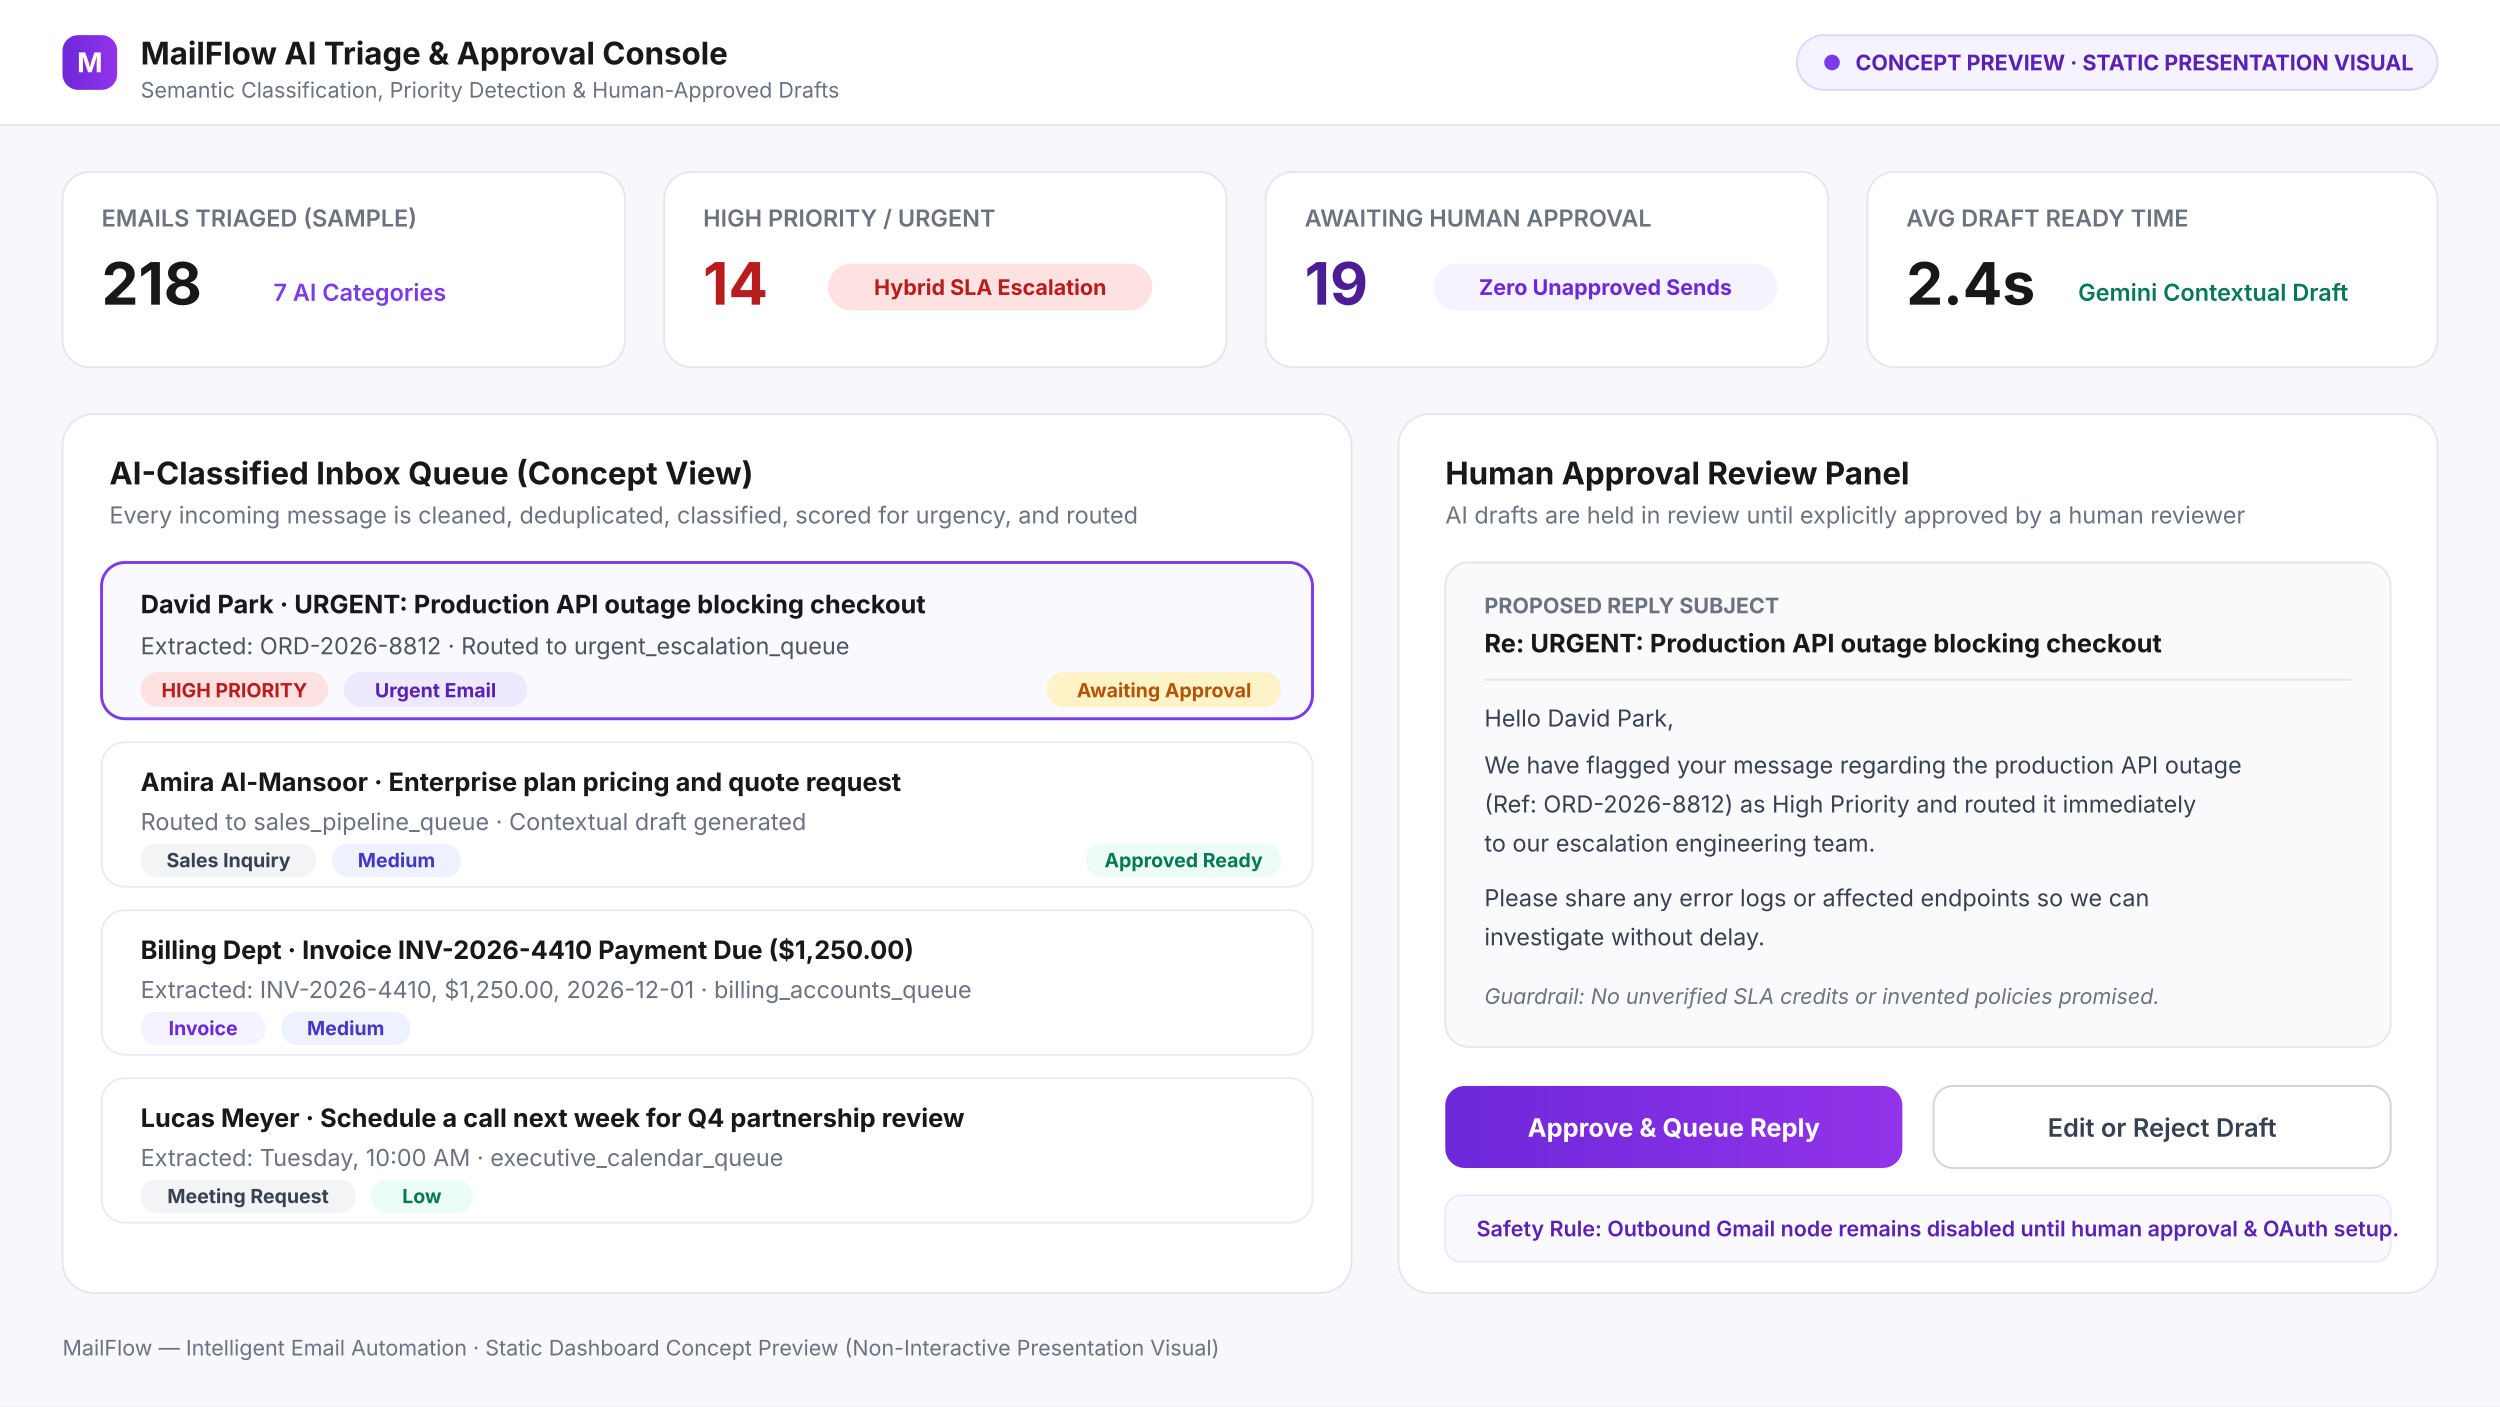
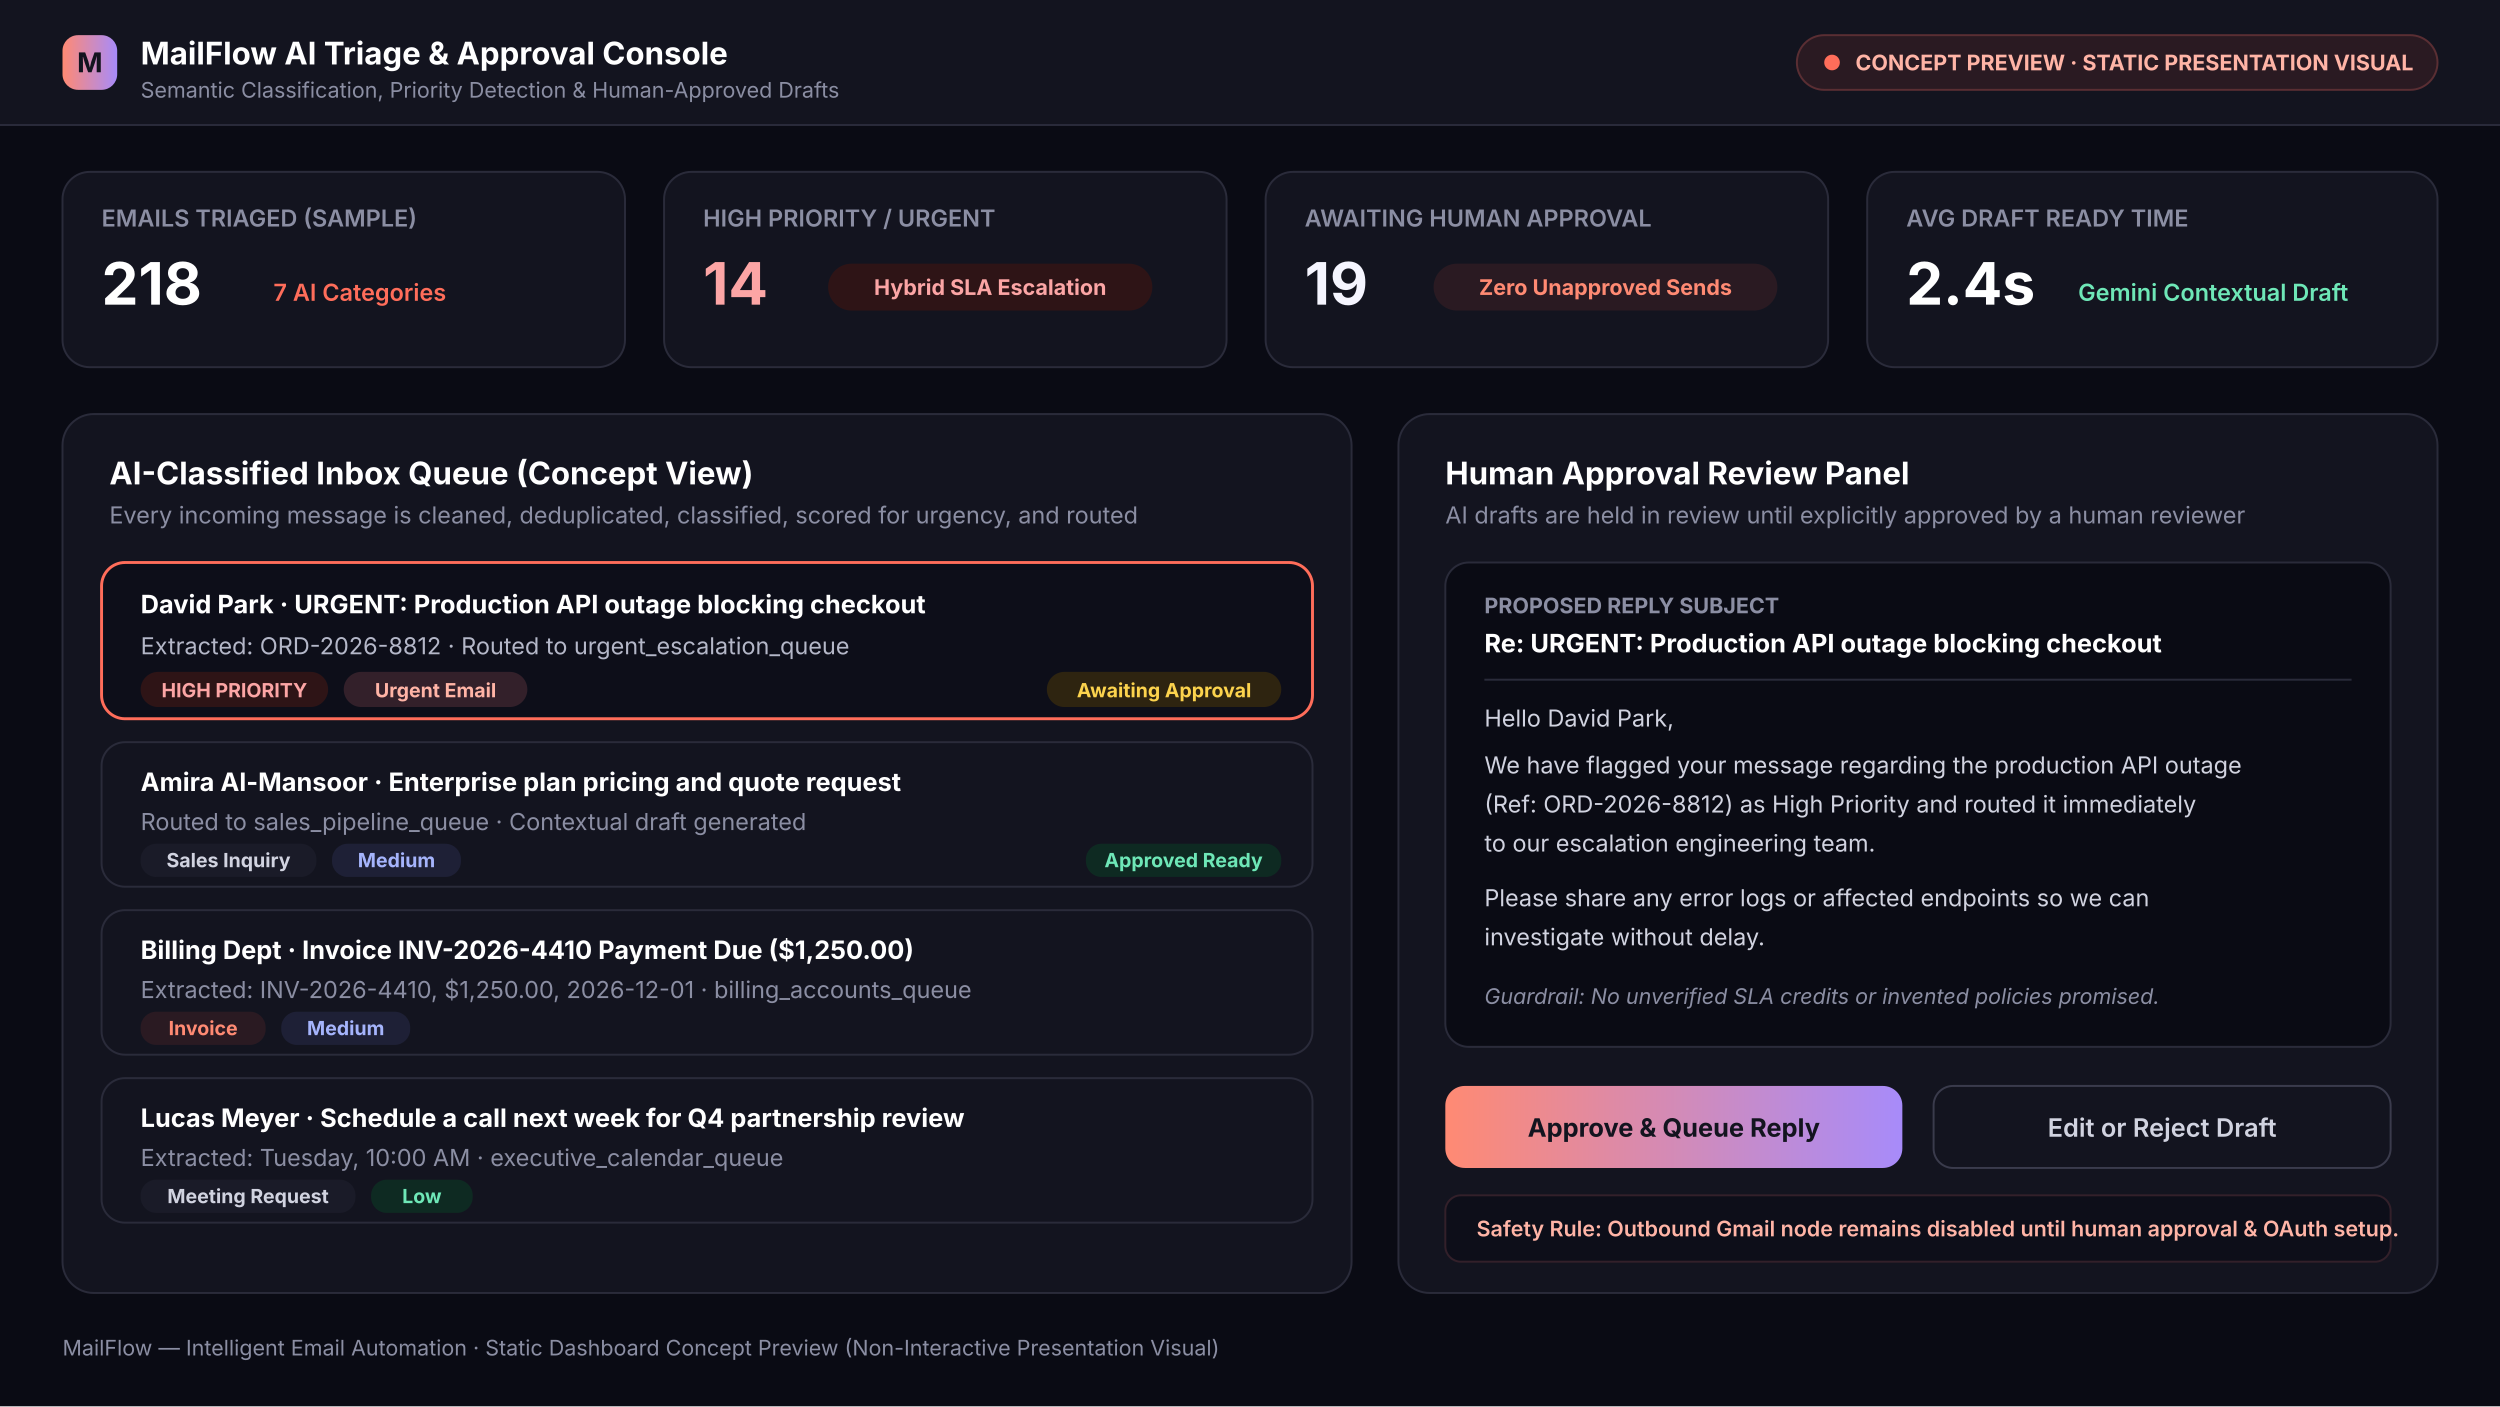
<svg xmlns="http://www.w3.org/2000/svg" viewBox="0 0 1280 720" width="1280" height="720" font-family="Inter, Segoe UI, system-ui, sans-serif">
  <defs>
    <linearGradient id="mailPurple" x1="0%" y1="0%" x2="100%" y2="0%">
-       <stop offset="0%" stop-color="#6D28D9" />
-       <stop offset="100%" stop-color="#9333EA" />
+       <stop offset="0%" stop-color="#FF8A73" />
+       <stop offset="100%" stop-color="#A78BFA" />
    </linearGradient>
  </defs>
-   <rect width="1280" height="720" fill="#F8F8FC" />
-   <rect width="1280" height="64" fill="#FFFFFF" />
-   <line x1="0" y1="64" x2="1280" y2="64" stroke="#E5E7EB" stroke-width="1" />
+   <rect width="1280" height="720" fill="#0A0B14" />
+   <rect width="1280" height="64" fill="#13141F" />
+   <line x1="0" y1="64" x2="1280" y2="64" stroke="#2A2B3A" stroke-width="1" />
  <rect x="32" y="18" width="28" height="28" rx="8" fill="url(#mailPurple)" />
-   <text x="46" y="37" fill="#FFFFFF" font-size="14" font-weight="700" text-anchor="middle">M</text>
-   <text x="72" y="33" fill="#18181B" font-size="16" font-weight="700">MailFlow AI Triage &amp; Approval Console</text>
-   <text x="72" y="50" fill="#6B7280" font-size="11">Semantic Classification, Priority Detection &amp; Human-Approved Drafts</text>
-   <rect x="920" y="18" width="328" height="28" rx="14" fill="#F5F3FF" stroke="#DDD6FE" stroke-width="1" />
-   <circle cx="938" cy="32" r="4" fill="#7C3AED" />
-   <text x="950" y="36" fill="#5B21B6" font-size="11" font-weight="700">CONCEPT PREVIEW · STATIC PRESENTATION VISUAL</text>
-   <rect x="32" y="88" width="288" height="100" rx="14" fill="#FFFFFF" stroke="#E5E7EB" />
-   <text x="52" y="116" fill="#6B7280" font-size="12" font-weight="600">EMAILS TRIAGED (SAMPLE)</text>
-   <text x="52" y="156" fill="#18181B" font-size="30" font-weight="700">218</text>
-   <text x="140" y="154" fill="#7C3AED" font-size="12" font-weight="600">7 AI Categories</text>
-   <rect x="340" y="88" width="288" height="100" rx="14" fill="#FFFFFF" stroke="#E5E7EB" />
-   <text x="360" y="116" fill="#6B7280" font-size="12" font-weight="600">HIGH PRIORITY / URGENT</text>
-   <text x="360" y="156" fill="#B91C1C" font-size="30" font-weight="700">14</text>
-   <rect x="424" y="135" width="166" height="24" rx="12" fill="#FEE2E2" />
-   <text x="507" y="151" fill="#B91C1C" font-size="11" font-weight="700" text-anchor="middle">Hybrid SLA Escalation</text>
-   <rect x="648" y="88" width="288" height="100" rx="14" fill="#FFFFFF" stroke="#E5E7EB" />
-   <text x="668" y="116" fill="#6B7280" font-size="12" font-weight="600">AWAITING HUMAN APPROVAL</text>
-   <text x="668" y="156" fill="#4C1D95" font-size="30" font-weight="700">19</text>
-   <rect x="734" y="135" width="176" height="24" rx="12" fill="#F5F3FF" />
-   <text x="822" y="151" fill="#6D28D9" font-size="11" font-weight="700" text-anchor="middle">Zero Unapproved Sends</text>
-   <rect x="956" y="88" width="292" height="100" rx="14" fill="#FFFFFF" stroke="#E5E7EB" />
-   <text x="976" y="116" fill="#6B7280" font-size="12" font-weight="600">AVG DRAFT READY TIME</text>
-   <text x="976" y="156" fill="#18181B" font-size="30" font-weight="700">2.4s</text>
-   <text x="1064" y="154" fill="#047857" font-size="12" font-weight="600">Gemini Contextual Draft</text>
-   <rect x="32" y="212" width="660" height="450" rx="16" fill="#FFFFFF" stroke="#E5E7EB" />
-   <text x="56" y="248" fill="#18181B" font-size="16" font-weight="700">AI-Classified Inbox Queue (Concept View)</text>
-   <text x="56" y="268" fill="#6B7280" font-size="12">Every incoming message is cleaned, deduplicated, classified, scored for urgency, and routed</text>
-   <rect x="52" y="288" width="620" height="80" rx="12" fill="#FAF9FE" stroke="#7C3AED" stroke-width="1.5" />
-   <text x="72" y="314" fill="#18181B" font-size="13" font-weight="700">David Park · URGENT: Production API outage blocking checkout</text>
-   <text x="72" y="335" fill="#4B5563" font-size="12">Extracted: ORD-2026-8812 · Routed to urgent_escalation_queue</text>
-   <rect x="72" y="344" width="96" height="18" rx="9" fill="#FEE2E2" />
-   <text x="120" y="357" fill="#B91C1C" font-size="10" font-weight="700" text-anchor="middle">HIGH PRIORITY</text>
-   <rect x="176" y="344" width="94" height="18" rx="9" fill="#EDE9FE" />
-   <text x="223" y="357" fill="#5B21B6" font-size="10" font-weight="700" text-anchor="middle">Urgent Email</text>
-   <rect x="536" y="344" width="120" height="18" rx="9" fill="#FEF3C7" />
-   <text x="596" y="357" fill="#B45309" font-size="10" font-weight="700" text-anchor="middle">Awaiting Approval</text>
-   <rect x="52" y="380" width="620" height="74" rx="12" fill="#FFFFFF" stroke="#ECEBF2" />
-   <text x="72" y="405" fill="#18181B" font-size="13" font-weight="700">Amira Al-Mansoor · Enterprise plan pricing and quote request</text>
-   <text x="72" y="425" fill="#6B7280" font-size="12">Routed to sales_pipeline_queue · Contextual draft generated</text>
-   <rect x="72" y="432" width="90" height="17" rx="8" fill="#F3F4F6" />
-   <text x="117" y="444" fill="#374151" font-size="10" font-weight="700" text-anchor="middle">Sales Inquiry</text>
-   <rect x="170" y="432" width="66" height="17" rx="8" fill="#EEF2FF" />
-   <text x="203" y="444" fill="#4338CA" font-size="10" font-weight="700" text-anchor="middle">Medium</text>
-   <rect x="556" y="432" width="100" height="17" rx="8" fill="#ECFDF5" />
-   <text x="606" y="444" fill="#047857" font-size="10" font-weight="700" text-anchor="middle">Approved Ready</text>
-   <rect x="52" y="466" width="620" height="74" rx="12" fill="#FFFFFF" stroke="#ECEBF2" />
-   <text x="72" y="491" fill="#18181B" font-size="13" font-weight="700">Billing Dept · Invoice INV-2026-4410 Payment Due ($1,250.00)</text>
-   <text x="72" y="511" fill="#6B7280" font-size="12">Extracted: INV-2026-4410, $1,250.00, 2026-12-01 · billing_accounts_queue</text>
-   <rect x="72" y="518" width="64" height="17" rx="8" fill="#F5F3FF" />
-   <text x="104" y="530" fill="#6D28D9" font-size="10" font-weight="700" text-anchor="middle">Invoice</text>
-   <rect x="144" y="518" width="66" height="17" rx="8" fill="#EEF2FF" />
-   <text x="177" y="530" fill="#4338CA" font-size="10" font-weight="700" text-anchor="middle">Medium</text>
-   <rect x="52" y="552" width="620" height="74" rx="12" fill="#FFFFFF" stroke="#ECEBF2" />
-   <text x="72" y="577" fill="#18181B" font-size="13" font-weight="700">Lucas Meyer · Schedule a call next week for Q4 partnership review</text>
-   <text x="72" y="597" fill="#6B7280" font-size="12">Extracted: Tuesday, 10:00 AM · executive_calendar_queue</text>
-   <rect x="72" y="604" width="110" height="17" rx="8" fill="#F3F4F6" />
-   <text x="127" y="616" fill="#374151" font-size="10" font-weight="700" text-anchor="middle">Meeting Request</text>
-   <rect x="190" y="604" width="52" height="17" rx="8" fill="#ECFDF5" />
-   <text x="216" y="616" fill="#047857" font-size="10" font-weight="700" text-anchor="middle">Low</text>
-   <rect x="716" y="212" width="532" height="450" rx="16" fill="#FFFFFF" stroke="#E5E7EB" />
-   <text x="740" y="248" fill="#18181B" font-size="16" font-weight="700">Human Approval Review Panel</text>
-   <text x="740" y="268" fill="#6B7280" font-size="12">AI drafts are held in review until explicitly approved by a human reviewer</text>
-   <rect x="740" y="288" width="484" height="248" rx="12" fill="#FAFAFC" stroke="#E5E7EB" />
-   <text x="760" y="314" fill="#6B7280" font-size="11" font-weight="700">PROPOSED REPLY SUBJECT</text>
-   <text x="760" y="334" fill="#18181B" font-size="13" font-weight="700">Re: URGENT: Production API outage blocking checkout</text>
-   <line x1="760" y1="348" x2="1204" y2="348" stroke="#E5E7EB" />
-   <text x="760" y="372" fill="#374151" font-size="12">Hello David Park,</text>
-   <text x="760" y="396" fill="#374151" font-size="12">We have flagged your message regarding the production API outage</text>
-   <text x="760" y="416" fill="#374151" font-size="12">(Ref: ORD-2026-8812) as High Priority and routed it immediately</text>
-   <text x="760" y="436" fill="#374151" font-size="12">to our escalation engineering team.</text>
-   <text x="760" y="464" fill="#374151" font-size="12">Please share any error logs or affected endpoints so we can</text>
-   <text x="760" y="484" fill="#374151" font-size="12">investigate without delay.</text>
-   <text x="760" y="514" fill="#6B7280" font-size="11" font-style="italic">Guardrail: No unverified SLA credits or invented policies promised.</text>
+   <text x="46" y="37" fill="#13141F" font-size="14" font-weight="700" text-anchor="middle">M</text>
+   <text x="72" y="33" fill="#FFFFFF" font-size="16" font-weight="700">MailFlow AI Triage &amp; Approval Console</text>
+   <text x="72" y="50" fill="#8B8EA3" font-size="11">Semantic Classification, Priority Detection &amp; Human-Approved Drafts</text>
+   <rect x="920" y="18" width="328" height="28" rx="14" fill="#2A1A22" stroke="#5A2E33" stroke-width="1" />
+   <circle cx="938" cy="32" r="4" fill="#FF6D5A" />
+   <text x="950" y="36" fill="#FFB4A6" font-size="11" font-weight="700">CONCEPT PREVIEW · STATIC PRESENTATION VISUAL</text>
+   <rect x="32" y="88" width="288" height="100" rx="14" fill="#13141F" stroke="#2A2B3A" />
+   <text x="52" y="116" fill="#8B8EA3" font-size="12" font-weight="600">EMAILS TRIAGED (SAMPLE)</text>
+   <text x="52" y="156" fill="#FFFFFF" font-size="30" font-weight="700">218</text>
+   <text x="140" y="154" fill="#FF6D5A" font-size="12" font-weight="600">7 AI Categories</text>
+   <rect x="340" y="88" width="288" height="100" rx="14" fill="#13141F" stroke="#2A2B3A" />
+   <text x="360" y="116" fill="#8B8EA3" font-size="12" font-weight="600">HIGH PRIORITY / URGENT</text>
+   <text x="360" y="156" fill="#FCA5A5" font-size="30" font-weight="700">14</text>
+   <rect x="424" y="135" width="166" height="24" rx="12" fill="#2E1416" />
+   <text x="507" y="151" fill="#FCA5A5" font-size="11" font-weight="700" text-anchor="middle">Hybrid SLA Escalation</text>
+   <rect x="648" y="88" width="288" height="100" rx="14" fill="#13141F" stroke="#2A2B3A" />
+   <text x="668" y="116" fill="#8B8EA3" font-size="12" font-weight="600">AWAITING HUMAN APPROVAL</text>
+   <text x="668" y="156" fill="#F5F5FF" font-size="30" font-weight="700">19</text>
+   <rect x="734" y="135" width="176" height="24" rx="12" fill="#2A1A22" />
+   <text x="822" y="151" fill="#FF8A73" font-size="11" font-weight="700" text-anchor="middle">Zero Unapproved Sends</text>
+   <rect x="956" y="88" width="292" height="100" rx="14" fill="#13141F" stroke="#2A2B3A" />
+   <text x="976" y="116" fill="#8B8EA3" font-size="12" font-weight="600">AVG DRAFT READY TIME</text>
+   <text x="976" y="156" fill="#FFFFFF" font-size="30" font-weight="700">2.4s</text>
+   <text x="1064" y="154" fill="#6EE7B7" font-size="12" font-weight="600">Gemini Contextual Draft</text>
+   <rect x="32" y="212" width="660" height="450" rx="16" fill="#13141F" stroke="#2A2B3A" />
+   <text x="56" y="248" fill="#FFFFFF" font-size="16" font-weight="700">AI-Classified Inbox Queue (Concept View)</text>
+   <text x="56" y="268" fill="#8B8EA3" font-size="12">Every incoming message is cleaned, deduplicated, classified, scored for urgency, and routed</text>
+   <rect x="52" y="288" width="620" height="80" rx="12" fill="#0D0E19" stroke="#FF6D5A" stroke-width="1.5" />
+   <text x="72" y="314" fill="#FFFFFF" font-size="13" font-weight="700">David Park · URGENT: Production API outage blocking checkout</text>
+   <text x="72" y="335" fill="#B4B7C8" font-size="12">Extracted: ORD-2026-8812 · Routed to urgent_escalation_queue</text>
+   <rect x="72" y="344" width="96" height="18" rx="9" fill="#2E1416" />
+   <text x="120" y="357" fill="#FCA5A5" font-size="10" font-weight="700" text-anchor="middle">HIGH PRIORITY</text>
+   <rect x="176" y="344" width="94" height="18" rx="9" fill="#33202A" />
+   <text x="223" y="357" fill="#FFB4A6" font-size="10" font-weight="700" text-anchor="middle">Urgent Email</text>
+   <rect x="536" y="344" width="120" height="18" rx="9" fill="#2E2410" />
+   <text x="596" y="357" fill="#FCD34D" font-size="10" font-weight="700" text-anchor="middle">Awaiting Approval</text>
+   <rect x="52" y="380" width="620" height="74" rx="12" fill="#13141F" stroke="#2A2B3A" />
+   <text x="72" y="405" fill="#FFFFFF" font-size="13" font-weight="700">Amira Al-Mansoor · Enterprise plan pricing and quote request</text>
+   <text x="72" y="425" fill="#8B8EA3" font-size="12">Routed to sales_pipeline_queue · Contextual draft generated</text>
+   <rect x="72" y="432" width="90" height="17" rx="8" fill="#1A1B28" />
+   <text x="117" y="444" fill="#D1D3E0" font-size="10" font-weight="700" text-anchor="middle">Sales Inquiry</text>
+   <rect x="170" y="432" width="66" height="17" rx="8" fill="#1E2036" />
+   <text x="203" y="444" fill="#A5B4FC" font-size="10" font-weight="700" text-anchor="middle">Medium</text>
+   <rect x="556" y="432" width="100" height="17" rx="8" fill="#0E2A22" />
+   <text x="606" y="444" fill="#6EE7B7" font-size="10" font-weight="700" text-anchor="middle">Approved Ready</text>
+   <rect x="52" y="466" width="620" height="74" rx="12" fill="#13141F" stroke="#2A2B3A" />
+   <text x="72" y="491" fill="#FFFFFF" font-size="13" font-weight="700">Billing Dept · Invoice INV-2026-4410 Payment Due ($1,250.00)</text>
+   <text x="72" y="511" fill="#8B8EA3" font-size="12">Extracted: INV-2026-4410, $1,250.00, 2026-12-01 · billing_accounts_queue</text>
+   <rect x="72" y="518" width="64" height="17" rx="8" fill="#2A1A22" />
+   <text x="104" y="530" fill="#FF8A73" font-size="10" font-weight="700" text-anchor="middle">Invoice</text>
+   <rect x="144" y="518" width="66" height="17" rx="8" fill="#1E2036" />
+   <text x="177" y="530" fill="#A5B4FC" font-size="10" font-weight="700" text-anchor="middle">Medium</text>
+   <rect x="52" y="552" width="620" height="74" rx="12" fill="#13141F" stroke="#2A2B3A" />
+   <text x="72" y="577" fill="#FFFFFF" font-size="13" font-weight="700">Lucas Meyer · Schedule a call next week for Q4 partnership review</text>
+   <text x="72" y="597" fill="#8B8EA3" font-size="12">Extracted: Tuesday, 10:00 AM · executive_calendar_queue</text>
+   <rect x="72" y="604" width="110" height="17" rx="8" fill="#1A1B28" />
+   <text x="127" y="616" fill="#D1D3E0" font-size="10" font-weight="700" text-anchor="middle">Meeting Request</text>
+   <rect x="190" y="604" width="52" height="17" rx="8" fill="#0E2A22" />
+   <text x="216" y="616" fill="#6EE7B7" font-size="10" font-weight="700" text-anchor="middle">Low</text>
+   <rect x="716" y="212" width="532" height="450" rx="16" fill="#13141F" stroke="#2A2B3A" />
+   <text x="740" y="248" fill="#FFFFFF" font-size="16" font-weight="700">Human Approval Review Panel</text>
+   <text x="740" y="268" fill="#8B8EA3" font-size="12">AI drafts are held in review until explicitly approved by a human reviewer</text>
+   <rect x="740" y="288" width="484" height="248" rx="12" fill="#0A0B14" stroke="#2A2B3A" />
+   <text x="760" y="314" fill="#8B8EA3" font-size="11" font-weight="700">PROPOSED REPLY SUBJECT</text>
+   <text x="760" y="334" fill="#FFFFFF" font-size="13" font-weight="700">Re: URGENT: Production API outage blocking checkout</text>
+   <line x1="760" y1="348" x2="1204" y2="348" stroke="#2A2B3A" />
+   <text x="760" y="372" fill="#D1D3E0" font-size="12">Hello David Park,</text>
+   <text x="760" y="396" fill="#D1D3E0" font-size="12">We have flagged your message regarding the production API outage</text>
+   <text x="760" y="416" fill="#D1D3E0" font-size="12">(Ref: ORD-2026-8812) as High Priority and routed it immediately</text>
+   <text x="760" y="436" fill="#D1D3E0" font-size="12">to our escalation engineering team.</text>
+   <text x="760" y="464" fill="#D1D3E0" font-size="12">Please share any error logs or affected endpoints so we can</text>
+   <text x="760" y="484" fill="#D1D3E0" font-size="12">investigate without delay.</text>
+   <text x="760" y="514" fill="#8B8EA3" font-size="11" font-style="italic">Guardrail: No unverified SLA credits or invented policies promised.</text>
  <rect x="740" y="556" width="234" height="42" rx="10" fill="url(#mailPurple)" />
-   <text x="857" y="582" fill="#FFFFFF" font-size="13" font-weight="700" text-anchor="middle">Approve &amp; Queue Reply</text>
-   <rect x="990" y="556" width="234" height="42" rx="10" fill="#FFFFFF" stroke="#D1D5DB" />
-   <text x="1107" y="582" fill="#374151" font-size="13" font-weight="600" text-anchor="middle">Edit or Reject Draft</text>
-   <rect x="740" y="612" width="484" height="34" rx="8" fill="#FAF9FE" stroke="#EDE9FE" />
-   <text x="756" y="633" fill="#5B21B6" font-size="11" font-weight="600">Safety Rule: Outbound Gmail node remains disabled until human approval &amp; OAuth setup.</text>
-   <text x="32" y="694" fill="#6B7280" font-size="11">MailFlow — Intelligent Email Automation · Static Dashboard Concept Preview (Non-Interactive Presentation Visual)</text>
+   <text x="857" y="582" fill="#13141F" font-size="13" font-weight="700" text-anchor="middle">Approve &amp; Queue Reply</text>
+   <rect x="990" y="556" width="234" height="42" rx="10" fill="#13141F" stroke="#3A3B4C" />
+   <text x="1107" y="582" fill="#D1D3E0" font-size="13" font-weight="600" text-anchor="middle">Edit or Reject Draft</text>
+   <rect x="740" y="612" width="484" height="34" rx="8" fill="#0D0E19" stroke="#33202A" />
+   <text x="756" y="633" fill="#FFB4A6" font-size="11" font-weight="600">Safety Rule: Outbound Gmail node remains disabled until human approval &amp; OAuth setup.</text>
+   <text x="32" y="694" fill="#8B8EA3" font-size="11">MailFlow — Intelligent Email Automation · Static Dashboard Concept Preview (Non-Interactive Presentation Visual)</text>
</svg>
